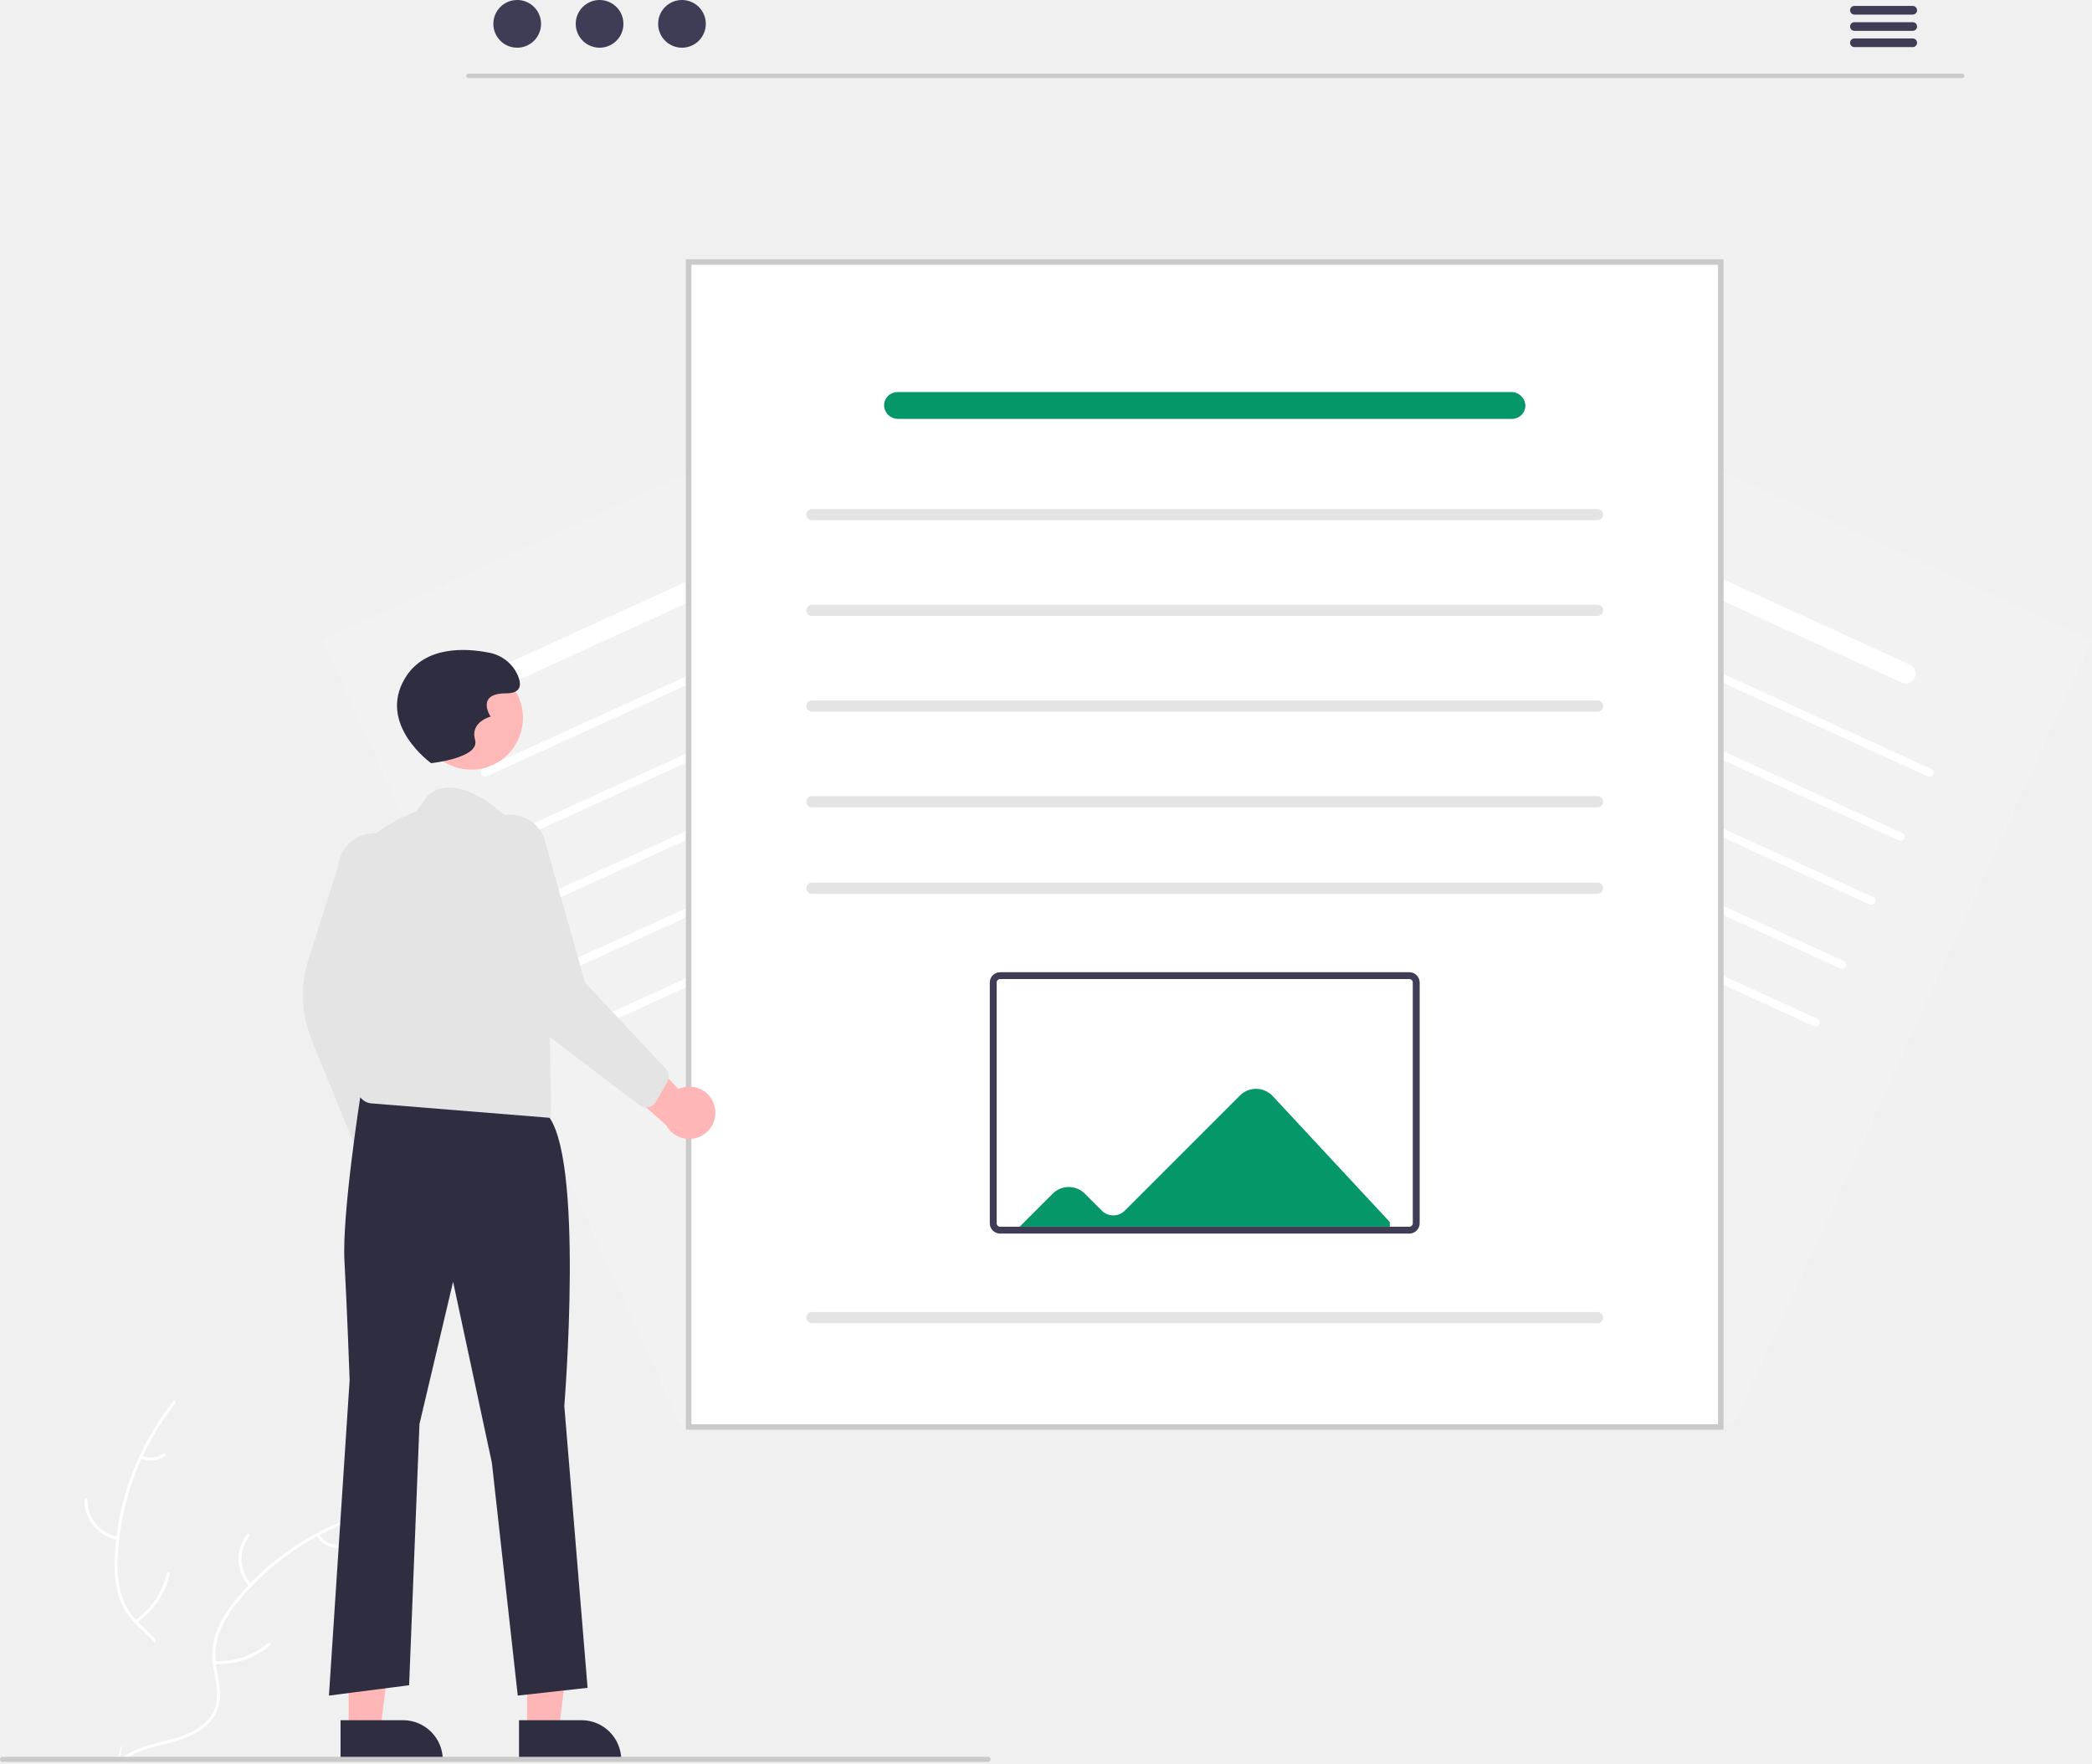
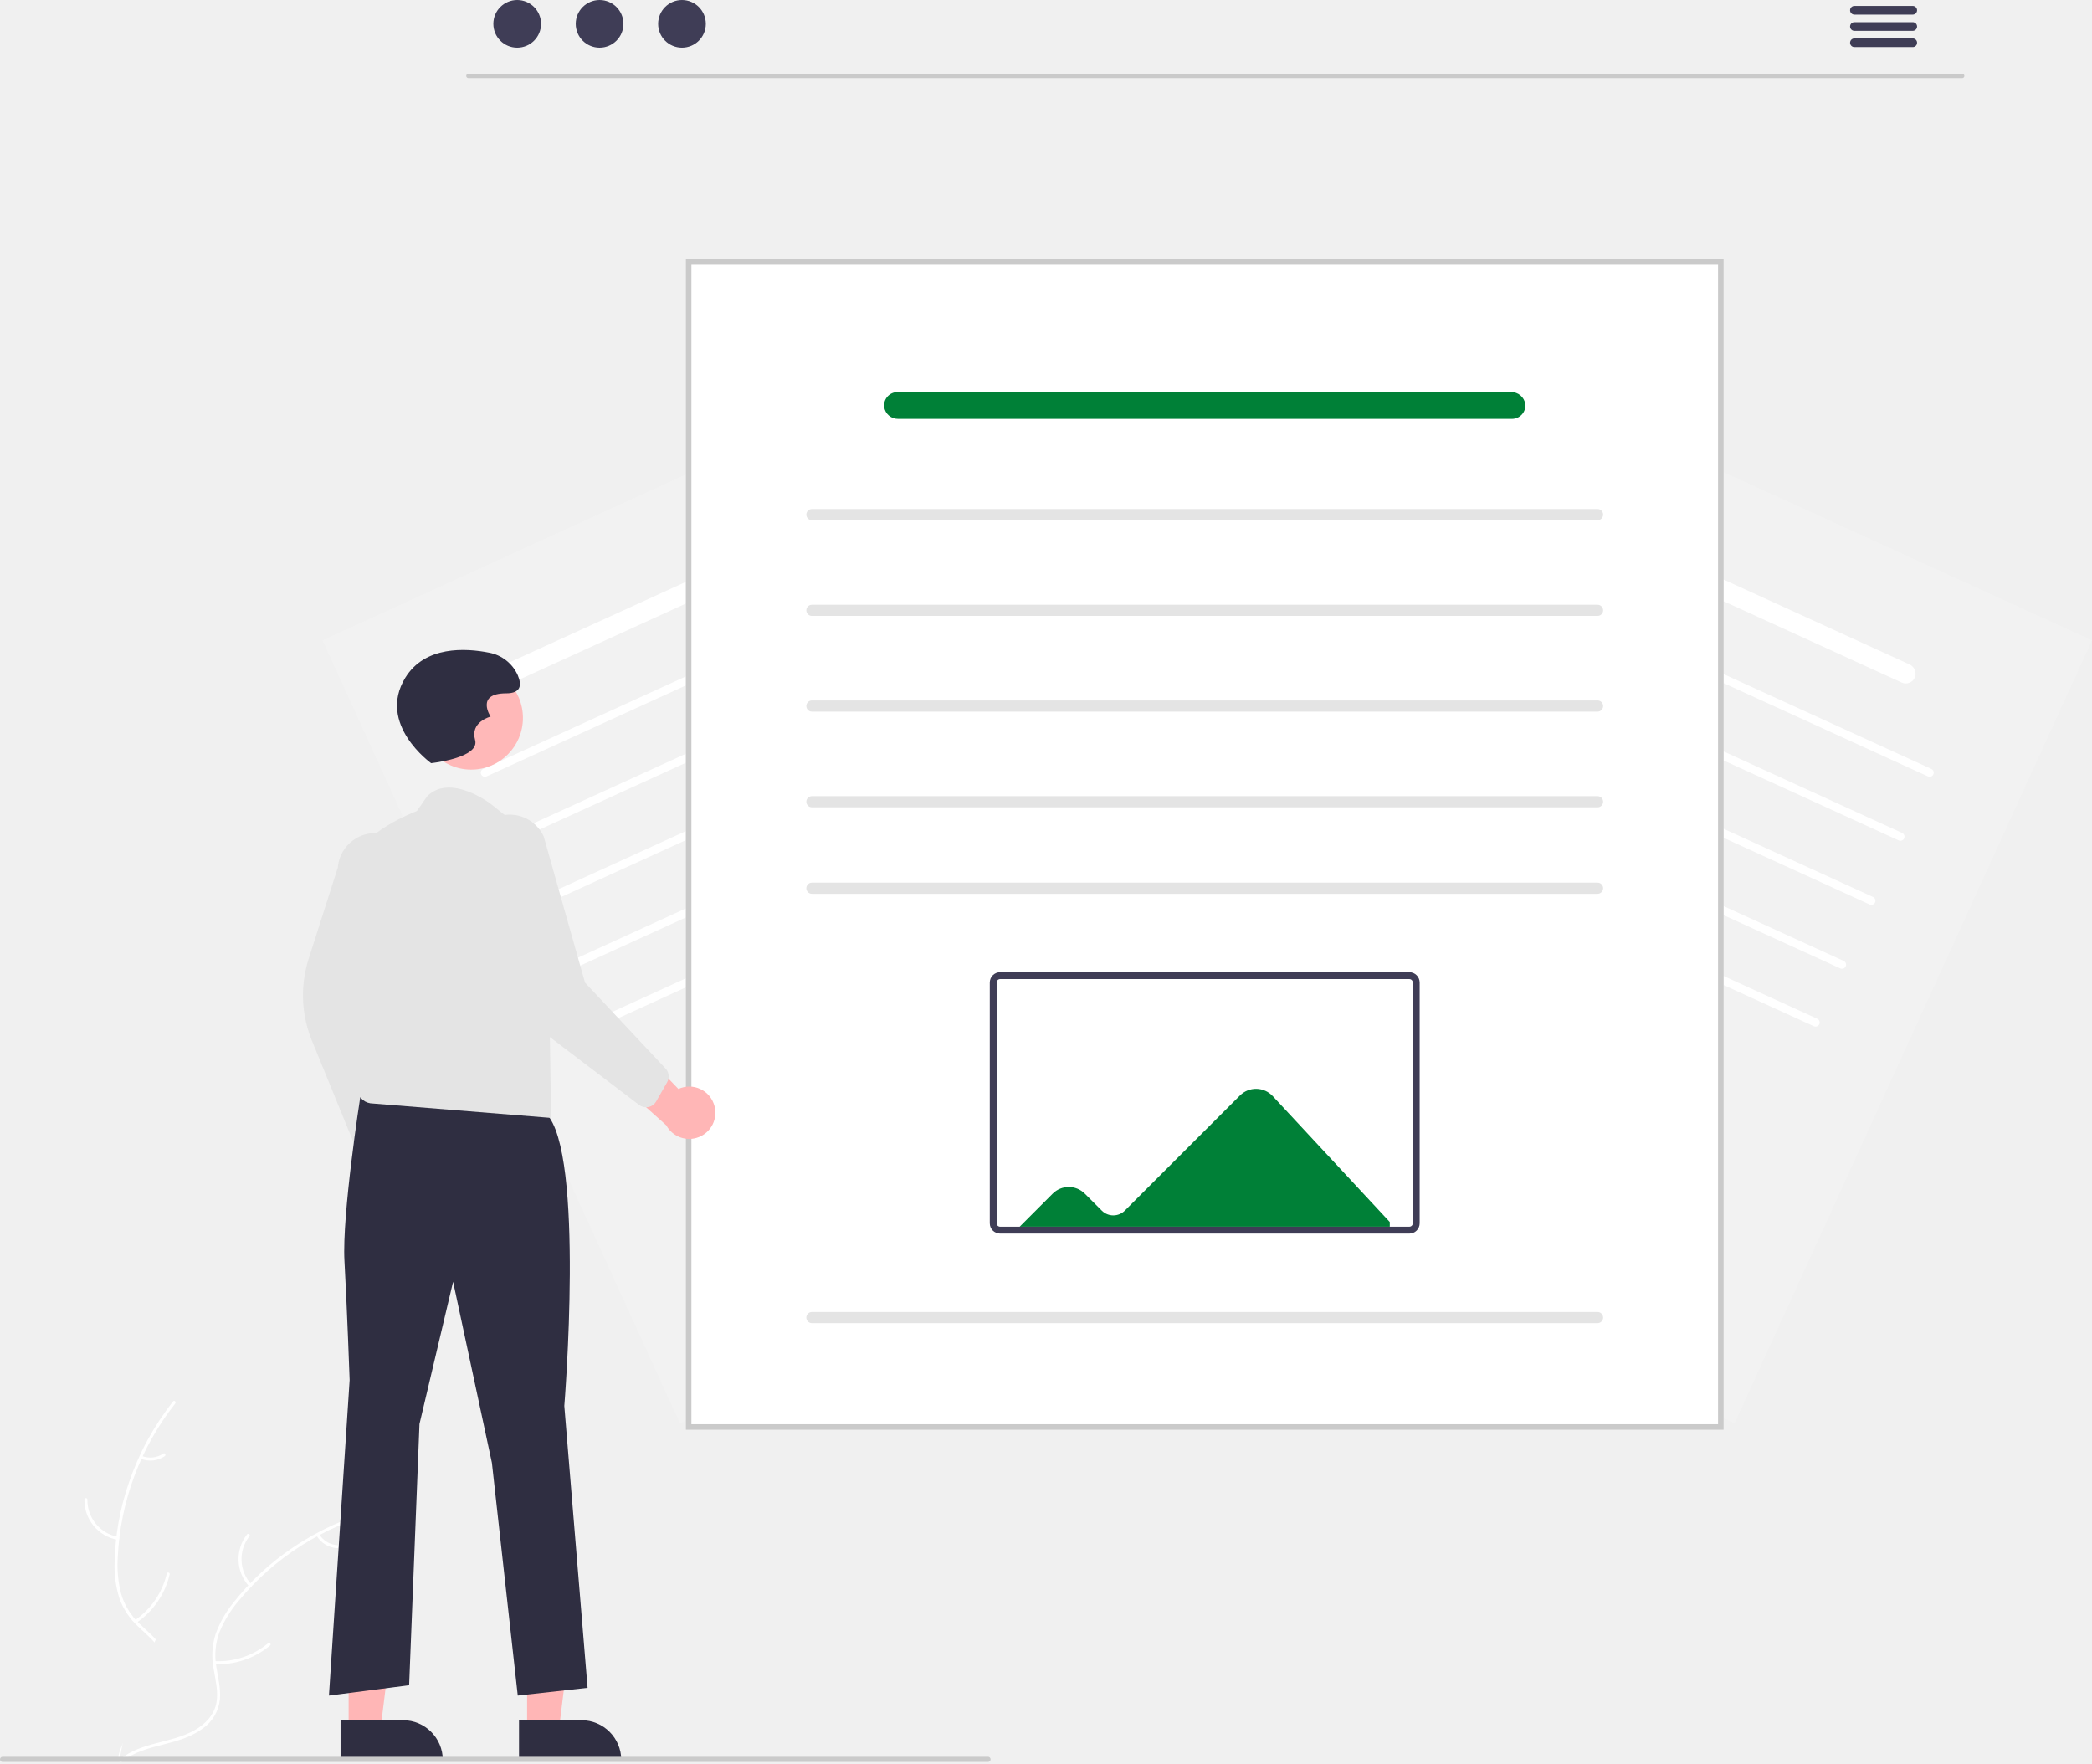
- <svg xmlns="http://www.w3.org/2000/svg" id="ffb72bee-2e23-49ed-8816-ec3f84ab6b38" data-name="Layer 1" width="808.841" height="681.894" viewBox="0 0 808.841 681.894">
+ <svg xmlns="http://www.w3.org/2000/svg" data-name="Layer 1" width="808.841" height="681.894" viewBox="0 0 808.841 681.894">
  <path d="M866.246,659.314,597.9,536.809,736.075,234.139l268.345,122.505Z" transform="translate(-195.5797 -109.0532)" fill="#f2f2f2" />
  <path d="M907.123,483.478l-203.145-92.739a1.586,1.586,0,0,1,1.317-2.885l203.145,92.739a1.586,1.586,0,0,1-1.317,2.885Z" transform="translate(-195.5797 -109.0532)" fill="#fff" />
  <path d="M918.42,458.734,715.275,365.995a1.586,1.586,0,1,1,1.317-2.885l203.145,92.739a1.586,1.586,0,1,1-1.317,2.885Z" transform="translate(-195.5797 -109.0532)" fill="#fff" />
  <path d="M929.716,433.99,726.571,341.25a1.586,1.586,0,1,1,1.317-2.885l203.145,92.739a1.586,1.586,0,0,1-1.317,2.885Z" transform="translate(-195.5797 -109.0532)" fill="#fff" />
  <path d="M941.012,409.246,737.867,316.506a1.586,1.586,0,1,1,1.317-2.885l203.145,92.739a1.586,1.586,0,0,1-1.317,2.885Z" transform="translate(-195.5797 -109.0532)" fill="#fff" />
  <path d="M896.915,505.84,693.77,413.101a1.586,1.586,0,1,1,1.317-2.885l203.145,92.739a1.586,1.586,0,0,1-1.317,2.885Z" transform="translate(-195.5797 -109.0532)" fill="#fff" />
  <path d="M930.837,372.948,772.156,300.507a3.965,3.965,0,0,1-2.23-4.779,3.816,3.816,0,0,1,5.2-2.252L933.76,365.895a4.001,4.001,0,0,1,2.261,4.85A3.816,3.816,0,0,1,930.837,372.948Z" transform="translate(-195.5797 -109.0532)" fill="#fff" />
  <path d="M320.271,356.644,588.616,234.139,726.791,536.809,458.445,659.314Z" transform="translate(-195.5797 -109.0532)" fill="#f2f2f2" />
  <path d="M417.568,483.478l203.145-92.739a1.586,1.586,0,1,0-1.317-2.885l-203.145,92.739a1.586,1.586,0,1,0,1.317,2.885Z" transform="translate(-195.5797 -109.0532)" fill="#fff" />
  <path d="M406.271,458.734,609.416,365.995a1.586,1.586,0,0,0-1.317-2.885l-203.145,92.739a1.586,1.586,0,1,0,1.317,2.885Z" transform="translate(-195.5797 -109.0532)" fill="#fff" />
  <path d="M394.975,433.99l203.145-92.739a1.586,1.586,0,0,0-1.317-2.885L393.658,431.104a1.586,1.586,0,0,0,1.317,2.885Z" transform="translate(-195.5797 -109.0532)" fill="#fff" />
  <path d="M383.679,409.246l203.145-92.739a1.586,1.586,0,1,0-1.317-2.885L382.362,406.36a1.586,1.586,0,0,0,1.317,2.885Z" transform="translate(-195.5797 -109.0532)" fill="#fff" />
  <path d="M427.776,505.84,630.921,413.101a1.586,1.586,0,0,0-1.317-2.885L426.459,502.955a1.586,1.586,0,1,0,1.317,2.885Z" transform="translate(-195.5797 -109.0532)" fill="#fff" />
  <path d="M393.854,372.948l158.682-72.441a3.965,3.965,0,0,0,2.23-4.779,3.816,3.816,0,0,0-5.2-2.252L390.931,365.895a4.001,4.001,0,0,0-2.261,4.85A3.816,3.816,0,0,0,393.854,372.948Z" transform="translate(-195.5797 -109.0532)" fill="#fff" />
  <path d="M222.405,714.031c1.694-26.244,16.317-52.871,40.66-62.823a121.169,121.169,0,0,0,4.933,83.044c4.431,10.101,10.41,20.874,7.436,31.495-1.85,6.609-7.022,11.888-12.949,15.349-5.927,3.461-12.62,5.34-19.231,7.184l-1.253,1.168C229.947,766.075,220.711,740.276,222.405,714.031Z" transform="translate(-195.5797 -109.0532)" fill="#f0f0f0" />
  <path d="M263.34,651.686a103.567,103.567,0,0,0-22.249,59.71,44.599,44.599,0,0,0,1.333,13.91,25.58,25.58,0,0,0,7.054,11.467c3.049,2.975,6.512,5.665,8.785,9.33a15.663,15.663,0,0,1,1.521,12.719c-1.501,5.294-4.814,9.733-8.205,13.961-3.765,4.695-7.75,9.511-9.112,15.52-.165.728-1.285.429-1.12-.298,2.37-10.454,12-16.883,16.209-26.422,1.964-4.451,2.598-9.521.246-13.957-2.056-3.879-5.626-6.656-8.739-9.642a27.296,27.296,0,0,1-7.315-10.955,41.231,41.231,0,0,1-1.863-13.808,100.479,100.479,0,0,1,5.517-30.916,105.403,105.403,0,0,1,17.121-31.442c.462-.583,1.276.243.817.822Z" transform="translate(-195.5797 -109.0532)" fill="#fff" />
  <path d="M240.987,704.376a15.538,15.538,0,0,1-12.771-15.548.58.58,0,0,1,1.159-.011,14.388,14.388,0,0,0,11.909,14.439c.735.129.433,1.249-.298,1.12Z" transform="translate(-195.5797 -109.0532)" fill="#fff" />
  <path d="M247.733,735.468a29.949,29.949,0,0,0,12.329-18.01c.168-.727,1.288-.429,1.12.298A31.151,31.151,0,0,1,248.315,736.471c-.619.419-1.197-.586-.582-1.003Z" transform="translate(-195.5797 -109.0532)" fill="#fff" />
  <path d="M250.413,671.958a8.795,8.795,0,0,0,8.295-.916c.613-.426,1.191.579.582,1.003a9.856,9.856,0,0,1-9.175,1.034.599.599,0,0,1-.411-.709.582.582,0,0,1,.709-.411Z" transform="translate(-195.5797 -109.0532)" fill="#fff" />
  <path d="M341.559,693.247c-.375.277-.751.554-1.126.841A115.831,115.831,0,0,0,326.333,706.508c-.342.344-.684.697-1.016,1.05a122.112,122.112,0,0,0-24.324,37.81,118.587,118.587,0,0,0-5.489,17.162c-1.922,8.081-3.362,16.996-7.713,23.771a20.346,20.346,0,0,1-1.466,2.047l-42.802,2.539c-.1-.043-.2-.076-.301-.119l-1.704.18c.051-.307.11-.624.161-.931.029-.178.067-.357.096-.535.022-.119.045-.238.058-.346.007-.04.015-.079.023-.109.013-.109.037-.208.051-.307q.489-2.66,1.017-5.323c-.001-.01-.001-.01.008-.02,2.716-13.518,6.585-26.928,12.366-39.325.174-.373.347-.756.541-1.13a113.158,113.158,0,0,1,9.233-15.992,100.037,100.037,0,0,1,6.199-8.002,83.187,83.187,0,0,1,19.857-16.799c14.87-9.016,32.459-13.176,49.159-9.198C340.713,693.033,341.131,693.135,341.559,693.247Z" transform="translate(-195.5797 -109.0532)" fill="#f0f0f0" />
  <path d="M341.495,693.796a103.567,103.567,0,0,0-53.714,34.279,44.6,44.6,0,0,0-7.31,11.909,25.58,25.58,0,0,0-1.272,13.402c.643,4.211,1.789,8.444,1.397,12.739a15.663,15.663,0,0,1-6.443,11.071c-4.385,3.323-9.703,4.873-14.956,6.207-5.833,1.482-11.914,2.928-16.62,6.906-.57.482-1.285-.431-.715-.912,8.186-6.92,19.746-6.255,28.85-11.338,4.248-2.371,7.806-6.037,8.599-10.995.693-4.335-.484-8.702-1.172-12.96a27.296,27.296,0,0,1,.755-13.151,41.231,41.231,0,0,1,6.825-12.146,100.479,100.479,0,0,1,23.018-21.363,105.404,105.404,0,0,1,32.6-14.797c.72-.188.873.962.157,1.149Z" transform="translate(-195.5797 -109.0532)" fill="#fff" />
  <path d="M291.924,722.407a15.538,15.538,0,0,1-.836-20.103c.461-.586,1.394.102.932.689a14.388,14.388,0,0,0,.816,18.699c.509.545-.406,1.258-.912.715Z" transform="translate(-195.5797 -109.0532)" fill="#fff" />
  <path d="M278.591,751.295a29.949,29.949,0,0,0,20.687-6.957c.572-.48,1.286.433.715.912a31.151,31.151,0,0,1-21.542,7.196c-.746-.038-.603-1.189.139-1.151Z" transform="translate(-195.5797 -109.0532)" fill="#fff" />
  <path d="M318.968,702.199a8.795,8.795,0,0,0,7.175,4.263c.746.029.602,1.179-.139,1.151a9.856,9.856,0,0,1-7.948-4.698.599.599,0,0,1,.098-.814.582.582,0,0,1,.814.098Z" transform="translate(-195.5797 -109.0532)" fill="#fff" />
  <path d="M861.997,661.858H460.741V209.276H861.997Z" transform="translate(-195.5797 -109.0532)" fill="#fff" />
  <path d="M861.997,661.858H460.741V209.276H861.997Zm-399.099-2.157H859.84v-448.268H462.898Z" transform="translate(-195.5797 -109.0532)" fill="#cacaca" />
  <path d="M813.25,421.185H509.488a2.157,2.157,0,1,1,0-4.315h303.762a2.157,2.157,0,0,1,0,4.315Z" transform="translate(-195.5797 -109.0532)" fill="#e4e4e4" />
  <path d="M813.25,384.185H509.488a2.157,2.157,0,1,1,0-4.315h303.762a2.157,2.157,0,0,1,0,4.315Z" transform="translate(-195.5797 -109.0532)" fill="#e4e4e4" />
  <path d="M813.25,347.185H509.488a2.157,2.157,0,1,1,0-4.315h303.762a2.157,2.157,0,0,1,0,4.315Z" transform="translate(-195.5797 -109.0532)" fill="#e4e4e4" />
  <path d="M813.25,310.185H509.488a2.157,2.157,0,1,1,0-4.315h303.762a2.157,2.157,0,0,1,0,4.315Z" transform="translate(-195.5797 -109.0532)" fill="#e4e4e4" />
  <path d="M813.25,454.623H509.488a2.157,2.157,0,1,1,0-4.315h303.762a2.157,2.157,0,0,1,0,4.315Z" transform="translate(-195.5797 -109.0532)" fill="#e4e4e4" />
  <path d="M813.25,620.623H509.488a2.157,2.157,0,1,1,0-4.315h303.762a2.157,2.157,0,0,1,0,4.315Z" transform="translate(-195.5797 -109.0532)" fill="#e4e4e4" />
  <path d="M740.484,585.994h-158.231a3.993,3.993,0,0,1-3.989-3.989V488.928a3.993,3.993,0,0,1,3.989-3.989h158.231a3.993,3.993,0,0,1,3.989,3.989v93.077A3.993,3.993,0,0,1,740.484,585.994Z" transform="translate(-195.5797 -109.0532)" fill="#fff" />
-   <path d="M687.643,532.82a8.801,8.801,0,0,0-12.646-.226L630.467,577.125a6.288,6.288,0,0,1-8.869.013l-6.595-6.582a8.78,8.78,0,0,0-12.42,0L589.819,583.335H732.918v-1.822Z" transform="translate(-195.5797 -109.0532)" fill="#059669" />
+   <path d="M687.643,532.82a8.801,8.801,0,0,0-12.646-.226L630.467,577.125a6.288,6.288,0,0,1-8.869.013l-6.595-6.582a8.78,8.78,0,0,0-12.42,0L589.819,583.335H732.918v-1.822Z" transform="translate(-195.5797 -109.0532)" fill="#008037" />
  <path d="M740.484,585.994h-158.231a3.993,3.993,0,0,1-3.989-3.989V488.928a3.993,3.993,0,0,1,3.989-3.989h158.231a3.993,3.993,0,0,1,3.989,3.989v93.077A3.993,3.993,0,0,1,740.484,585.994ZM582.253,487.598a1.331,1.331,0,0,0-1.33,1.33v93.077a1.331,1.331,0,0,0,1.33,1.33h158.231a1.331,1.331,0,0,0,1.33-1.33V488.928a1.331,1.331,0,0,0-1.33-1.33Z" transform="translate(-195.5797 -109.0532)" fill="#3f3d56" />
  <path d="M359.017,570.436a10.056,10.056,0,0,0-8.672-12.75l-8.291-34.76-12.707,13.541,9.821,30.933a10.11,10.11,0,0,0,19.849,3.036Z" transform="translate(-195.5797 -109.0532)" fill="#ffb6b6" />
  <path d="M336.856,557.828a4.505,4.505,0,0,1-2.708-2.476l-17.579-42.998a46.373,46.373,0,0,1-1.648-32.603l11.264-35.283a14.497,14.497,0,1,1,28.872,2.642l-14.938,56.816,10.005,44.622a4.515,4.515,0,0,1-2.2,4.679l-7.416,4.237a4.506,4.506,0,0,1-2.623.576A4.455,4.455,0,0,1,336.856,557.828Z" transform="translate(-195.5797 -109.0532)" fill="#e4e4e4" />
  <polygon points="203.799 669.082 216.058 669.082 221.891 621.794 203.796 621.794 203.799 669.082" fill="#ffb6b6" />
  <path d="M396.251,774.133l24.144-.001h.001a15.387,15.387,0,0,1,15.386,15.386v.5l-39.531.001Z" transform="translate(-195.5797 -109.0532)" fill="#2f2e41" />
  <polygon points="134.799 669.082 147.058 669.082 152.891 621.794 134.796 621.794 134.799 669.082" fill="#ffb6b6" />
  <path d="M327.251,774.133l24.144-.001h.001a15.387,15.387,0,0,1,15.386,15.386v.5l-39.531.001Z" transform="translate(-195.5797 -109.0532)" fill="#2f2e41" />
  <path d="M406.761,539.618l-71.897-6.326s-7.103,45.326-6.103,63.326,2,46,2,46l-8,122,31-4,4-101,13-55,15,70,10,90,27-3-9-109S421.76,554.618,406.761,539.618Z" transform="translate(-195.5797 -109.0532)" fill="#2f2e41" />
  <circle cx="182.181" cy="277.565" r="20" fill="#ffb8b8" />
  <path d="M399.662,431.276l-14.285-11.371s-15.469-11.936-24.543-3.111l-4.074,5.825s-23.098,8.657-23.098,19.657l1.098,60.343s-8,31,4,33l69.902,5.657-.902-57.657Z" transform="translate(-195.5797 -109.0532)" fill="#e4e4e4" />
  <path d="M362.261,404.118s-21-15-10-33c7.631-12.487,23.444-11.499,32.414-9.722a15.154,15.154,0,0,1,11.086,8.722c1.5,3.5,1.5,7-4.5,7-12,0-6,9-6,9s-8,2-6,9S362.261,404.118,362.261,404.118Z" transform="translate(-195.5797 -109.0532)" fill="#2f2e41" />
  <path d="M471.819,536.663a10.056,10.056,0,0,0-13.945-6.581L433.082,504.346l-4.072,18.118,24.167,21.661a10.11,10.11,0,0,0,18.641-7.463Z" transform="translate(-195.5797 -109.0532)" fill="#ffb6b6" />
  <path d="M446.325,537.054a4.505,4.505,0,0,1-3.59-.758l-36.977-28.116a46.373,46.373,0,0,1-17.974-27.25l-8.211-36.116a14.497,14.497,0,1,1,26.215-12.384l15.98,56.532,31.277,33.361a4.515,4.515,0,0,1,.48,5.148l-4.237,7.416a4.506,4.506,0,0,1-1.968,1.828A4.455,4.455,0,0,1,446.325,537.054Z" transform="translate(-195.5797 -109.0532)" fill="#e4e4e4" />
  <path d="M954.236,139.23H376.68a.838.838,0,0,1,0-1.677H954.236a.838.838,0,0,1,0,1.677Z" transform="translate(-195.5797 -109.0532)" fill="#cacaca" />
  <circle cx="199.967" cy="9.221" r="9.221" fill="#3f3d56" />
  <circle cx="231.821" cy="9.221" r="9.221" fill="#3f3d56" />
  <circle cx="263.675" cy="9.221" r="9.221" fill="#3f3d56" />
  <path d="M935.15,114.693H912.518a1.677,1.677,0,0,1,0-3.353h22.633a1.677,1.677,0,0,1,0,3.353Z" transform="translate(-195.5797 -109.0532)" fill="#3f3d56" />
  <path d="M935.15,120.98H912.518a1.677,1.677,0,0,1,0-3.353h22.633a1.677,1.677,0,0,1,0,3.353Z" transform="translate(-195.5797 -109.0532)" fill="#3f3d56" />
  <path d="M935.15,127.267H912.518a1.677,1.677,0,0,1,0-3.353h22.633a1.677,1.677,0,0,1,0,3.353Z" transform="translate(-195.5797 -109.0532)" fill="#3f3d56" />
  <path d="M577.58,790.276h-381a1,1,0,1,1,0-2h381a1,1,0,0,1,0,2Z" transform="translate(-195.5797 -109.0532)" fill="#cacaca" />
-   <path d="M780.155,271.019H542.879a5.393,5.393,0,0,1-5.459-4.654,5.191,5.191,0,0,1,5.162-5.725H779.787a5.442,5.442,0,0,1,5.538,4.724A5.19,5.19,0,0,1,780.155,271.019Z" transform="translate(-195.5797 -109.0532)" fill="#059669" />
+   <path d="M780.155,271.019H542.879a5.393,5.393,0,0,1-5.459-4.654,5.191,5.191,0,0,1,5.162-5.725H779.787a5.442,5.442,0,0,1,5.538,4.724A5.19,5.19,0,0,1,780.155,271.019Z" transform="translate(-195.5797 -109.0532)" fill="#008037" />
</svg>
